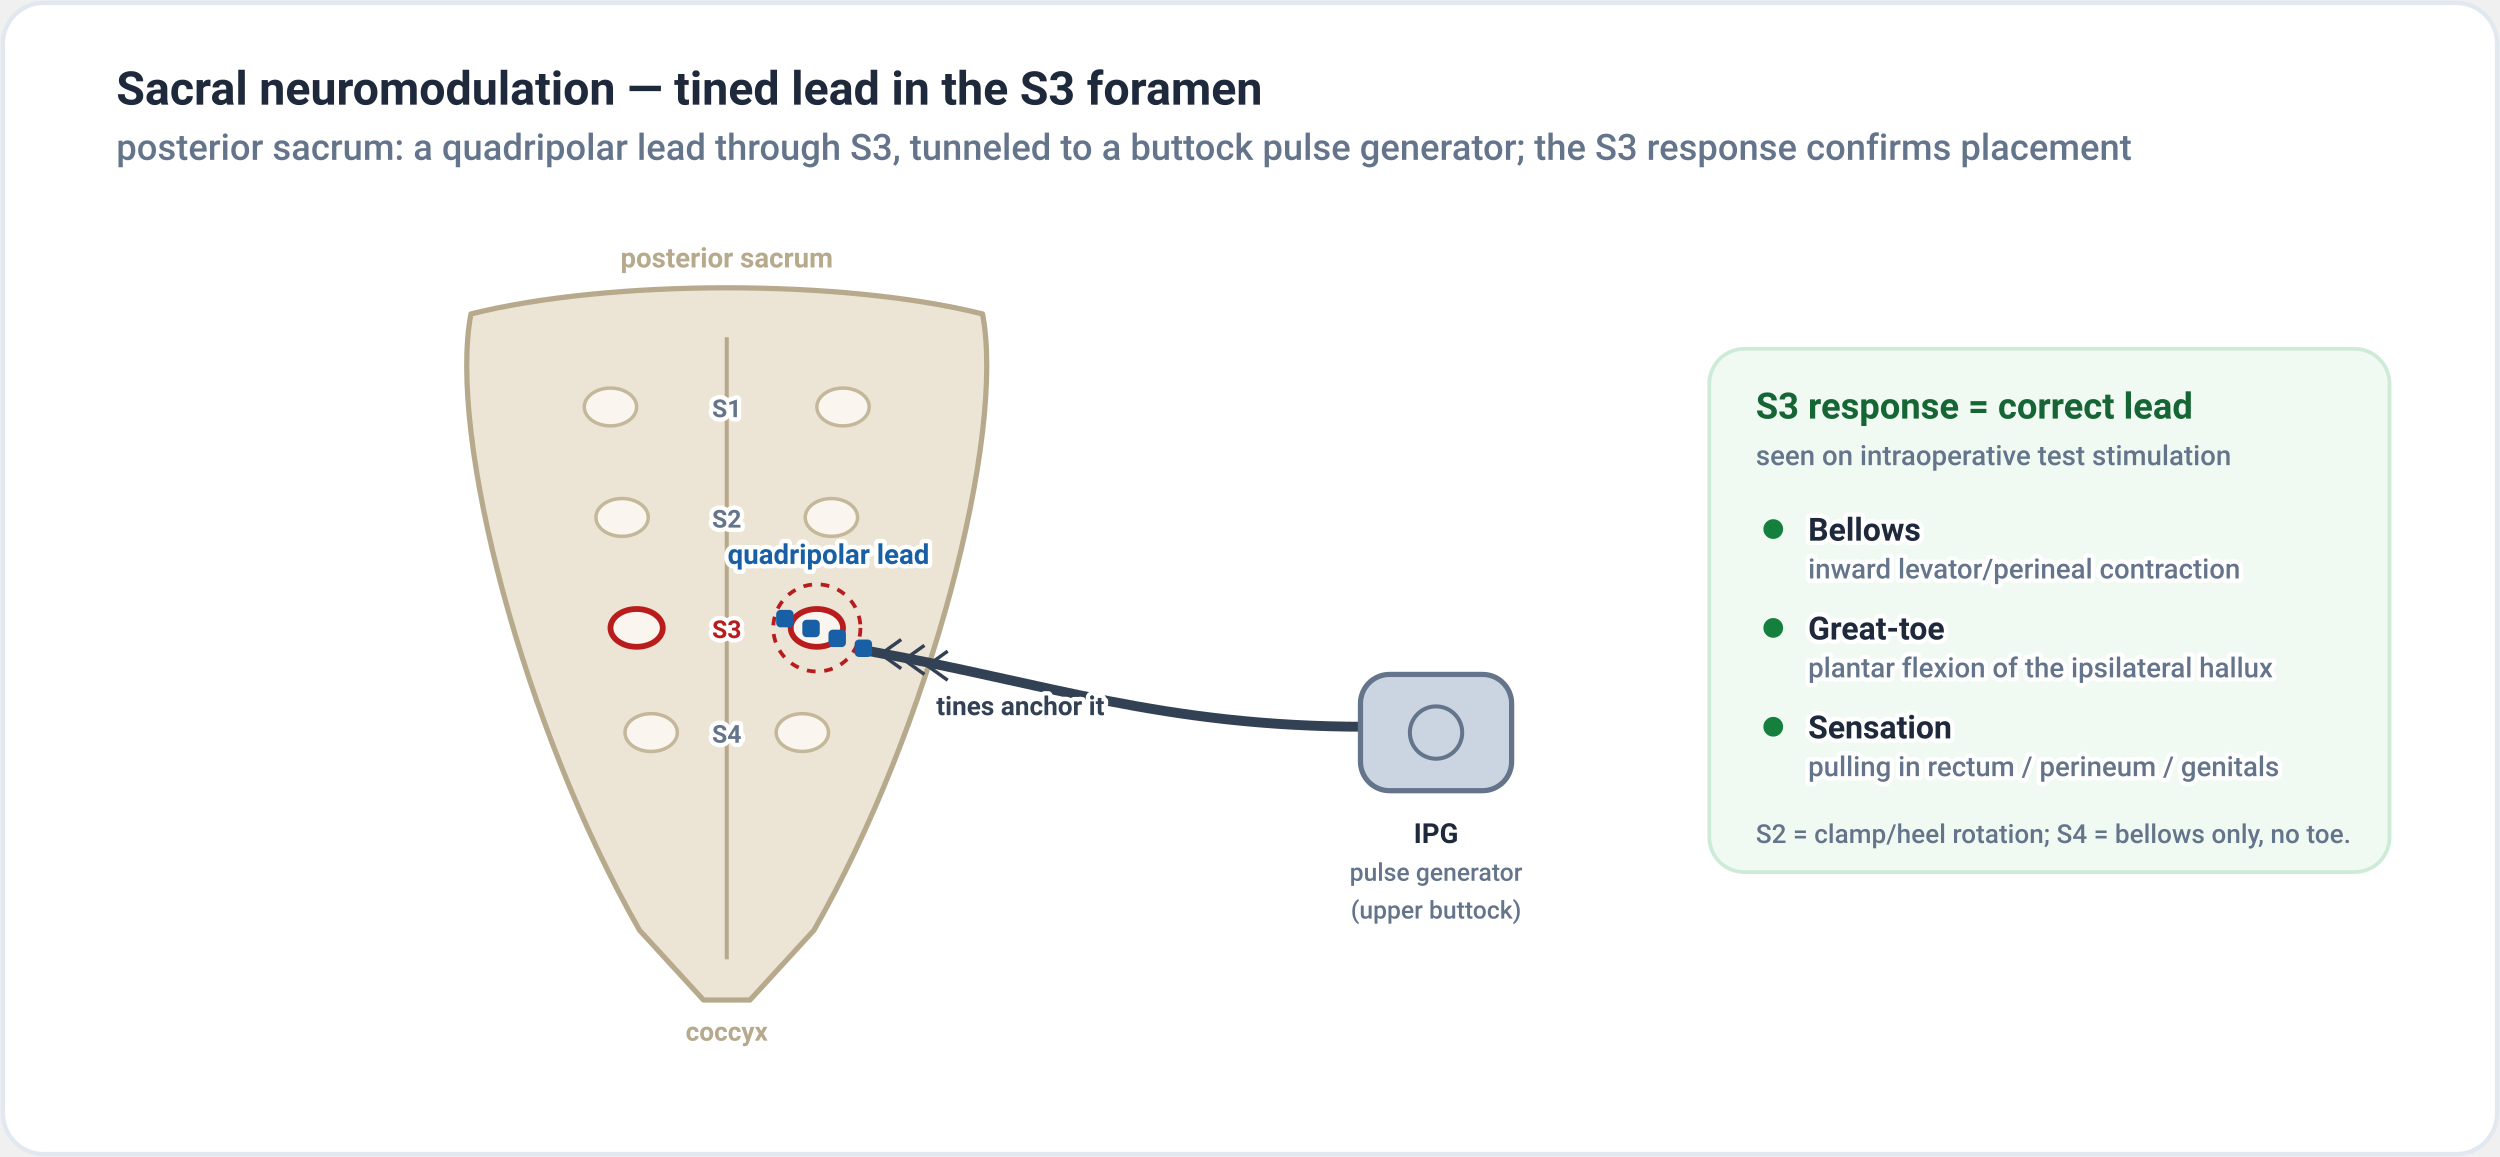
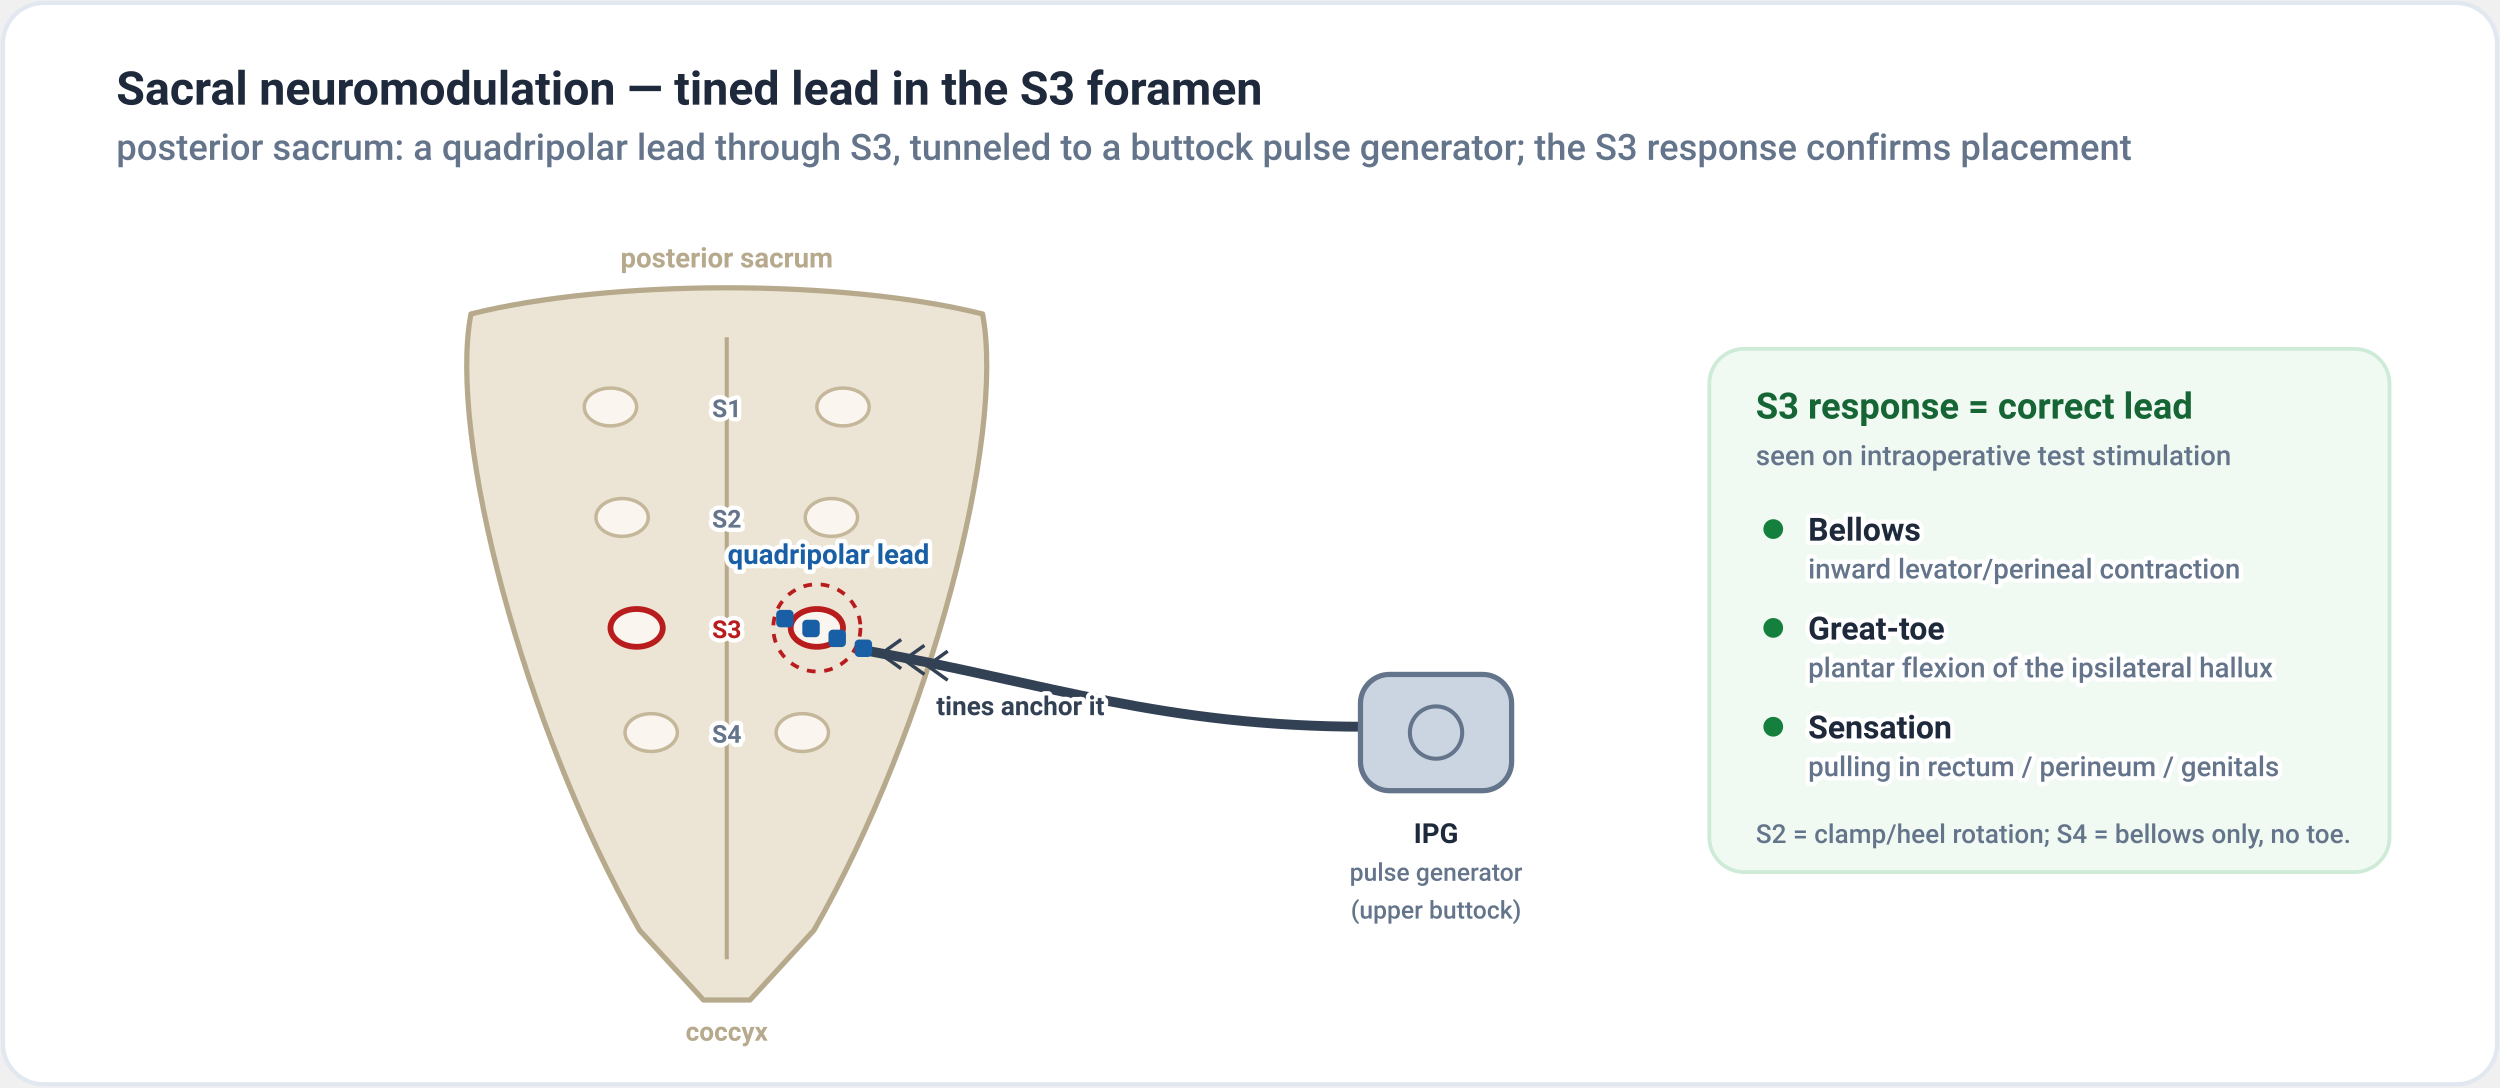
- <svg xmlns="http://www.w3.org/2000/svg" viewBox="0 0 860 398" width="860" height="398" role="img" aria-label="Sacral neuromodulation shown on a posterior sacrum with the S1 through S4 foramina. A tined quadripolar lead is placed through the S3 foramen, with four electrode contacts straddling the foramen and tines anchoring it, tunneled to an implantable pulse generator in the upper buttock. A callout lists the S3 responses that confirm correct placement on test stimulation: the bellows (inward levator and perineal contraction), plantar flexion of the great toe, and a pulling sensation in the rectum, perineum, or genitals; S2 gives clamp and heel rotation, S4 gives bellows without toe movement. Key: two-stage or PNE testing for refractory urgency-frequency, urge incontinence, non-obstructive retention, and fecal incontinence, progressing to implant only after at least 50 percent symptom improvement.">
-   <rect x="1" y="1" width="858" height="396" rx="14" fill="#FFFFFF" stroke="#E2E8F0" stroke-width="1.5" />
+ <svg xmlns="http://www.w3.org/2000/svg" viewBox="0 0 860 374" width="860" height="374" role="img" aria-label="Sacral neuromodulation shown on a posterior sacrum with the S1 through S4 foramina. A tined quadripolar lead is placed through the S3 foramen, with four electrode contacts straddling the foramen and tines anchoring it, tunneled to an implantable pulse generator in the upper buttock. A callout lists the S3 responses that confirm correct placement on test stimulation: the bellows (inward levator and perineal contraction), plantar flexion of the great toe, and a pulling sensation in the rectum, perineum, or genitals; S2 gives clamp and heel rotation, S4 gives bellows without toe movement. Key: two-stage or PNE testing for refractory urgency-frequency, urge incontinence, non-obstructive retention, and fecal incontinence, progressing to implant only after at least 50 percent symptom improvement.">
+   <rect x="1" y="1" width="858" height="372" rx="14" fill="#FFFFFF" stroke="#E2E8F0" stroke-width="1.5" />
  <text x="40" y="36" text-anchor="start" font-family="-apple-system, 'Segoe UI', Roboto, Helvetica, Arial, sans-serif" font-size="16" font-weight="700" fill="#1E293B">Sacral neuromodulation — tined lead in the S3 foramen</text>
  <text x="40" y="55" text-anchor="start" font-family="-apple-system, 'Segoe UI', Roboto, Helvetica, Arial, sans-serif" font-size="12.5" font-weight="500" fill="#64748B">posterior sacrum: a quadripolar lead through S3, tunneled to a buttock pulse generator; the S3 response confirms placement</text>
  <path d="M 162 108 C 154 150, 180 250, 220 320 L 242 344 L 258 344 L 280 320 C 320 250, 346 150, 338 108 C 290 96, 210 96, 162 108 Z" fill="#ECE4D4" stroke="#B6A98C" stroke-width="1.8" stroke-linejoin="round" />
  <line x1="250" y1="116" x2="250" y2="330" stroke="#B6A98C" stroke-width="1.4" />
  <ellipse cx="210" cy="140" rx="9" ry="6.5" fill="#FBF5EF" stroke="#C4B79A" stroke-width="1.2" />
  <ellipse cx="290" cy="140" rx="9" ry="6.5" fill="#FBF5EF" stroke="#C4B79A" stroke-width="1.2" />
  <text x="250" y="143.5" text-anchor="middle" font-family="-apple-system, 'Segoe UI', Roboto, Helvetica, Arial, sans-serif" font-size="8.5" font-weight="700" fill="#64748B" paint-order="stroke" stroke="#FFFFFF" stroke-width="3" stroke-linejoin="round">S1</text>
  <ellipse cx="214" cy="178" rx="9" ry="6.5" fill="#FBF5EF" stroke="#C4B79A" stroke-width="1.2" />
  <ellipse cx="286" cy="178" rx="9" ry="6.5" fill="#FBF5EF" stroke="#C4B79A" stroke-width="1.2" />
  <text x="250" y="181.5" text-anchor="middle" font-family="-apple-system, 'Segoe UI', Roboto, Helvetica, Arial, sans-serif" font-size="8.5" font-weight="700" fill="#64748B" paint-order="stroke" stroke="#FFFFFF" stroke-width="3" stroke-linejoin="round">S2</text>
  <ellipse cx="219" cy="216" rx="9" ry="6.5" fill="#FBF5EF" stroke="#B91C1C" stroke-width="2" />
  <ellipse cx="281" cy="216" rx="9" ry="6.5" fill="#FBF5EF" stroke="#B91C1C" stroke-width="2" />
  <text x="250" y="219.5" text-anchor="middle" font-family="-apple-system, 'Segoe UI', Roboto, Helvetica, Arial, sans-serif" font-size="8.5" font-weight="700" fill="#B91C1C" paint-order="stroke" stroke="#FFFFFF" stroke-width="3" stroke-linejoin="round">S3</text>
  <ellipse cx="224" cy="252" rx="9" ry="6.5" fill="#FBF5EF" stroke="#C4B79A" stroke-width="1.2" />
  <ellipse cx="276" cy="252" rx="9" ry="6.5" fill="#FBF5EF" stroke="#C4B79A" stroke-width="1.2" />
  <text x="250" y="255.5" text-anchor="middle" font-family="-apple-system, 'Segoe UI', Roboto, Helvetica, Arial, sans-serif" font-size="8.5" font-weight="700" fill="#64748B" paint-order="stroke" stroke="#FFFFFF" stroke-width="3" stroke-linejoin="round">S4</text>
  <circle cx="281" cy="216" r="15" fill="none" stroke="#B91C1C" stroke-width="1.3" stroke-dasharray="3 3" />
  <text x="250" y="92" text-anchor="middle" font-family="-apple-system, 'Segoe UI', Roboto, Helvetica, Arial, sans-serif" font-size="9.5" font-weight="600" fill="#B6A98C" paint-order="stroke" stroke="#FFFFFF" stroke-width="3" stroke-linejoin="round">posterior sacrum</text>
  <text x="250" y="358" text-anchor="middle" font-family="-apple-system, 'Segoe UI', Roboto, Helvetica, Arial, sans-serif" font-size="9" font-weight="600" fill="#B6A98C" paint-order="stroke" stroke="#FFFFFF" stroke-width="3" stroke-linejoin="round">coccyx</text>
  <path d="M 470 250 C 400 250, 360 235, 299 224" fill="none" stroke="#334155" stroke-width="3.4" stroke-linecap="round" />
  <rect x="294" y="220" width="6" height="6" rx="1.5" fill="#185FA5" />
  <rect x="285" y="216.6" width="6" height="6" rx="1.5" fill="#185FA5" />
  <rect x="276" y="213.2" width="6" height="6" rx="1.5" fill="#185FA5" />
  <rect x="267" y="209.8" width="6" height="6" rx="1.5" fill="#185FA5" />
  <path d="M 303 225 l 7 -5 M 303 225 l 7 5" fill="none" stroke="#334155" stroke-width="1.2" />
  <path d="M 311 227 l 7 -5 M 311 227 l 7 5" fill="none" stroke="#334155" stroke-width="1.2" />
  <path d="M 319 229 l 7 -5 M 319 229 l 7 5" fill="none" stroke="#334155" stroke-width="1.2" />
  <text x="285" y="194" text-anchor="middle" font-family="-apple-system, 'Segoe UI', Roboto, Helvetica, Arial, sans-serif" font-size="9.5" font-weight="700" fill="#185FA5" paint-order="stroke" stroke="#FFFFFF" stroke-width="3" stroke-linejoin="round">quadripolar lead</text>
  <text x="351" y="246" text-anchor="middle" font-family="-apple-system, 'Segoe UI', Roboto, Helvetica, Arial, sans-serif" font-size="9" font-weight="600" fill="#334155" paint-order="stroke" stroke="#FFFFFF" stroke-width="3" stroke-linejoin="round">tines anchor it</text>
  <rect x="468" y="232" width="52" height="40" rx="10" fill="#CBD5E1" stroke="#64748B" stroke-width="1.8" />
  <circle cx="494" cy="252" r="9" fill="none" stroke="#64748B" stroke-width="1.4" />
  <text x="494" y="290" text-anchor="middle" font-family="-apple-system, 'Segoe UI', Roboto, Helvetica, Arial, sans-serif" font-size="9.5" font-weight="700" fill="#1E293B" paint-order="stroke" stroke="#FFFFFF" stroke-width="3" stroke-linejoin="round">IPG</text>
  <text x="494" y="303" text-anchor="middle" font-family="-apple-system, 'Segoe UI', Roboto, Helvetica, Arial, sans-serif" font-size="8.5" font-weight="500" fill="#64748B">pulse generator</text>
  <text x="494" y="316" text-anchor="middle" font-family="-apple-system, 'Segoe UI', Roboto, Helvetica, Arial, sans-serif" font-size="8.5" font-weight="500" fill="#64748B">(upper buttock)</text>
  <rect x="588" y="120" width="234" height="180" rx="12" fill="#F0FAF3" stroke="#CDEBD7" stroke-width="1.3" />
  <text x="604" y="144" text-anchor="start" font-family="-apple-system, 'Segoe UI', Roboto, Helvetica, Arial, sans-serif" font-size="12.5" font-weight="700" fill="#166534">S3 response = correct lead</text>
  <text x="604" y="160" text-anchor="start" font-family="-apple-system, 'Segoe UI', Roboto, Helvetica, Arial, sans-serif" font-size="9.5" font-weight="500" fill="#64748B">seen on intraoperative test stimulation</text>
  <circle cx="610" cy="182" r="3.4" fill="#15803D" />
  <text x="622" y="186" text-anchor="start" font-family="-apple-system, 'Segoe UI', Roboto, Helvetica, Arial, sans-serif" font-size="11" font-weight="700" fill="#1E293B" paint-order="stroke" stroke="#FFFFFF" stroke-width="3" stroke-linejoin="round">Bellows</text>
  <text x="622" y="199" text-anchor="start" font-family="-apple-system, 'Segoe UI', Roboto, Helvetica, Arial, sans-serif" font-size="9.5" font-weight="500" fill="#64748B" paint-order="stroke" stroke="#FFFFFF" stroke-width="3" stroke-linejoin="round">inward levator/perineal contraction</text>
  <circle cx="610" cy="216" r="3.4" fill="#15803D" />
  <text x="622" y="220" text-anchor="start" font-family="-apple-system, 'Segoe UI', Roboto, Helvetica, Arial, sans-serif" font-size="11" font-weight="700" fill="#1E293B" paint-order="stroke" stroke="#FFFFFF" stroke-width="3" stroke-linejoin="round">Great-toe</text>
  <text x="622" y="233" text-anchor="start" font-family="-apple-system, 'Segoe UI', Roboto, Helvetica, Arial, sans-serif" font-size="9.5" font-weight="500" fill="#64748B" paint-order="stroke" stroke="#FFFFFF" stroke-width="3" stroke-linejoin="round">plantar flexion of the ipsilateral hallux</text>
  <circle cx="610" cy="250" r="3.4" fill="#15803D" />
  <text x="622" y="254" text-anchor="start" font-family="-apple-system, 'Segoe UI', Roboto, Helvetica, Arial, sans-serif" font-size="11" font-weight="700" fill="#1E293B" paint-order="stroke" stroke="#FFFFFF" stroke-width="3" stroke-linejoin="round">Sensation</text>
  <text x="622" y="267" text-anchor="start" font-family="-apple-system, 'Segoe UI', Roboto, Helvetica, Arial, sans-serif" font-size="9.5" font-weight="500" fill="#64748B" paint-order="stroke" stroke="#FFFFFF" stroke-width="3" stroke-linejoin="round">pulling in rectum / perineum / genitals</text>
  <text x="604" y="290" text-anchor="start" font-family="-apple-system, 'Segoe UI', Roboto, Helvetica, Arial, sans-serif" font-size="9" font-weight="500" fill="#64748B">S2 = clamp/heel rotation; S4 = bellows only, no toe.</text>
</svg>
